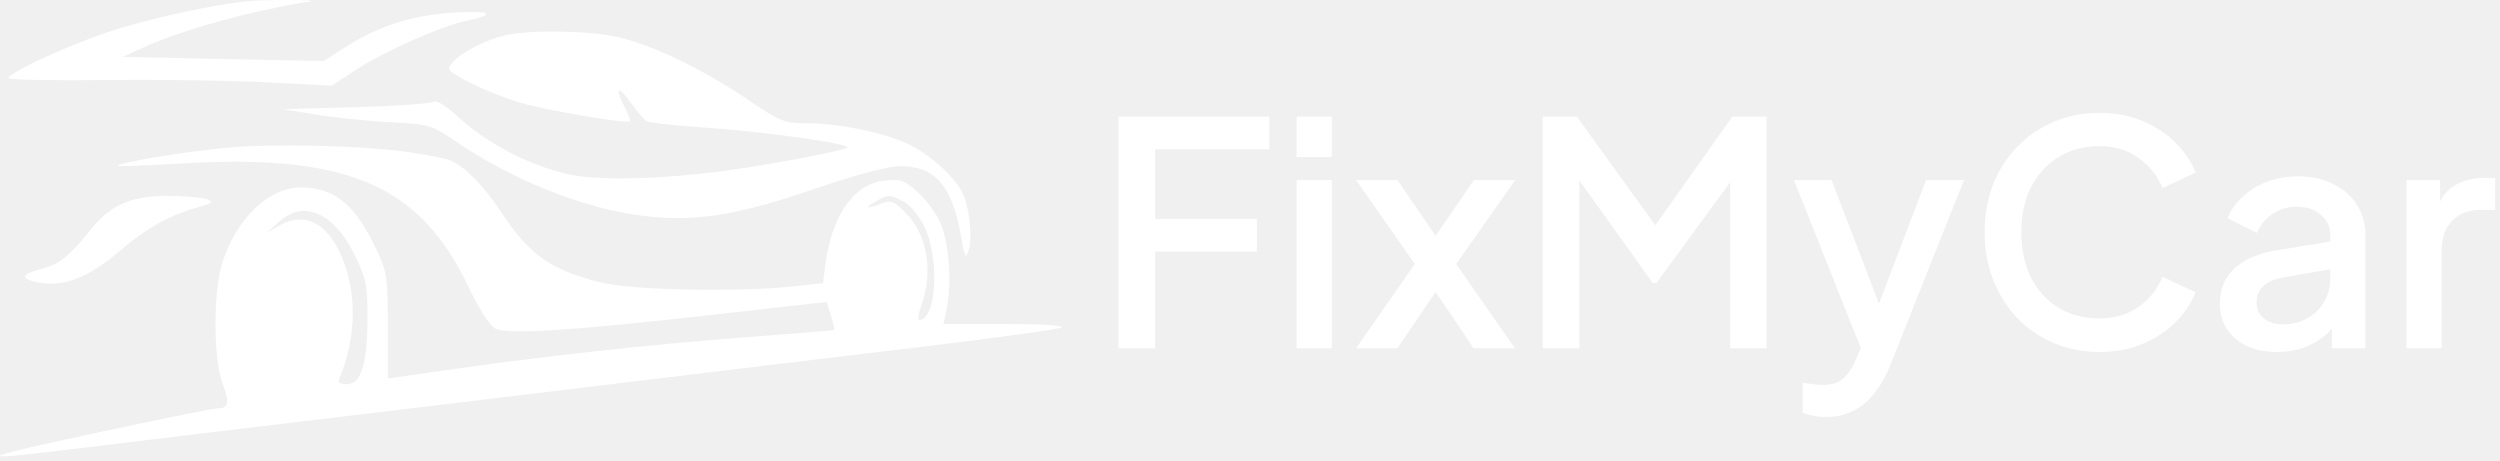
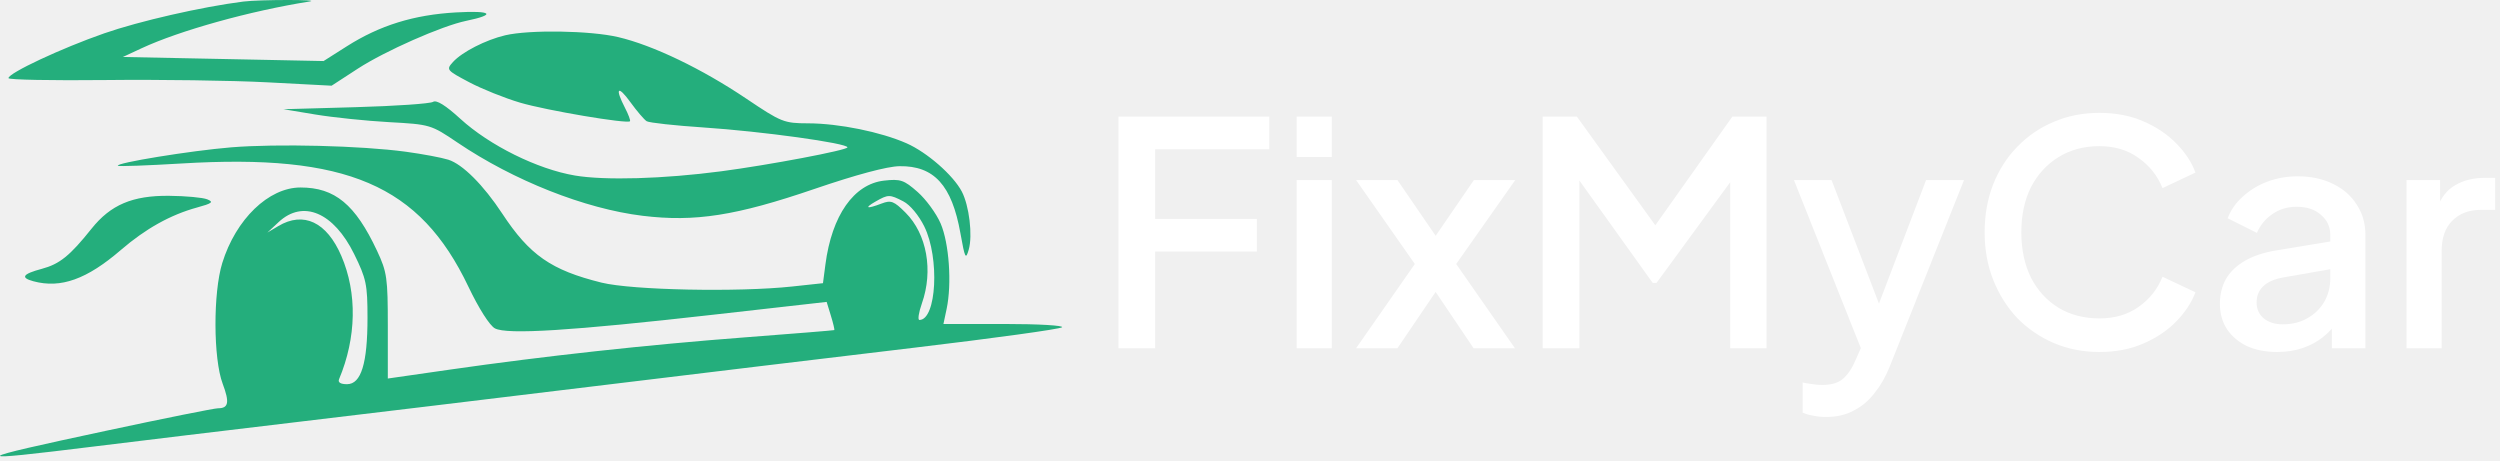
<svg xmlns="http://www.w3.org/2000/svg" width="201" height="37" viewBox="0 0 201 37" fill="none">
-   <path fill-rule="evenodd" clip-rule="evenodd" d="M24.887 0.121C20.121 0.875 14.437 2.458 11.378 3.883L9.879 4.581L17.948 4.744L26.016 4.908L27.881 3.724C30.538 2.038 33.266 1.191 36.667 0.998C39.555 0.834 39.949 1.166 37.474 1.678C35.53 2.08 30.948 4.103 28.76 5.526L26.662 6.89L21.498 6.619C18.658 6.47 12.812 6.387 8.507 6.435C4.202 6.482 0.68 6.414 0.68 6.284C0.681 5.872 4.949 3.874 8.377 2.681C11.205 1.697 16.21 0.553 19.561 0.126C20.848 -0.039 25.923 -0.043 24.887 0.121ZM49.708 2.984C52.506 3.643 56.428 5.527 59.992 7.924C62.827 9.83 63.029 9.911 64.976 9.916C67.447 9.923 70.813 10.606 72.888 11.521C74.54 12.251 76.635 14.081 77.329 15.401C77.923 16.532 78.211 18.925 77.889 20.058C77.646 20.914 77.581 20.785 77.215 18.738C76.527 14.89 75.097 13.32 72.319 13.362C71.33 13.377 68.855 14.039 65.497 15.186C59.181 17.346 55.879 17.862 51.667 17.35C47.032 16.786 41.306 14.521 36.776 11.459C34.65 10.022 34.59 10.004 31.289 9.821C29.454 9.72 26.791 9.444 25.371 9.209L22.789 8.781L28.598 8.617C31.794 8.527 34.593 8.335 34.82 8.189C35.093 8.014 35.83 8.472 37.008 9.548C39.357 11.695 43.214 13.604 46.229 14.113C48.637 14.519 53.336 14.383 57.968 13.774C61.857 13.262 68.135 12.072 68.135 11.848C68.135 11.511 61.24 10.558 56.573 10.249C54.252 10.095 52.191 9.869 51.993 9.746C51.794 9.623 51.206 8.935 50.685 8.216C49.667 6.81 49.418 7.064 50.246 8.665C50.526 9.205 50.707 9.693 50.65 9.749C50.416 9.974 43.938 8.879 41.831 8.258C40.588 7.892 38.734 7.148 37.71 6.605C35.897 5.644 35.863 5.601 36.419 4.986C37.146 4.182 39.052 3.207 40.615 2.838C42.57 2.378 47.469 2.456 49.708 2.984ZM32.633 12.2C33.964 12.381 35.498 12.668 36.041 12.839C37.188 13.197 38.868 14.876 40.38 17.172C42.579 20.513 44.315 21.72 48.364 22.723C50.81 23.329 59.349 23.503 63.681 23.036L66.167 22.768L66.364 21.261C66.878 17.325 68.647 14.796 71.079 14.522C72.4 14.374 72.673 14.466 73.772 15.431C74.445 16.022 75.28 17.163 75.627 17.968C76.31 19.551 76.538 22.81 76.109 24.837L75.852 26.048H80.772C83.478 26.048 85.554 26.168 85.386 26.314C85.217 26.461 79.851 27.202 73.46 27.961C67.07 28.721 55.378 30.128 47.479 31.089C39.58 32.05 28.832 33.344 23.596 33.965C18.359 34.586 11.151 35.455 7.579 35.896C-2.748 37.172 -2.628 37.021 8.596 34.62C13.207 33.634 17.225 32.827 17.525 32.826C18.38 32.825 18.469 32.359 17.9 30.843C17.146 28.831 17.129 23.54 17.87 21.147C18.96 17.624 21.601 15.074 24.16 15.074C26.921 15.074 28.565 16.434 30.313 20.162C31.115 21.875 31.18 22.328 31.18 26.224V30.434L36.183 29.715C43.751 28.627 52.021 27.723 59.905 27.122C63.81 26.825 67.037 26.563 67.076 26.54C67.114 26.518 66.992 25.998 66.804 25.386L66.463 24.273L57.374 25.3C45.9 26.598 40.759 26.92 39.791 26.401C39.369 26.176 38.492 24.795 37.657 23.044C33.754 14.858 27.887 12.341 14.578 13.145C11.837 13.31 9.542 13.393 9.478 13.328C9.254 13.105 15.326 12.116 18.565 11.848C22.264 11.543 29.042 11.712 32.633 12.2ZM16.657 16.024C17.197 16.241 17.065 16.348 15.855 16.68C13.711 17.267 11.71 18.382 9.717 20.099C6.985 22.453 4.891 23.205 2.698 22.617C1.615 22.327 1.811 22.029 3.356 21.616C4.795 21.231 5.618 20.567 7.36 18.386C8.898 16.462 10.657 15.716 13.59 15.743C14.922 15.755 16.302 15.882 16.657 16.024ZM70.394 16.204C69.444 16.747 69.677 16.822 70.886 16.362C71.64 16.076 71.873 16.166 72.811 17.103C74.52 18.812 75.049 21.76 74.12 24.393C73.862 25.126 73.772 25.725 73.919 25.725C75.297 25.725 75.559 20.74 74.315 18.212C73.874 17.317 73.17 16.471 72.636 16.195C71.524 15.62 71.415 15.62 70.394 16.204ZM22.403 17.855L21.498 18.698L22.374 18.177C24.409 16.968 26.271 17.849 27.445 20.578C28.729 23.562 28.663 27.14 27.261 30.486C27.152 30.746 27.379 30.889 27.901 30.889C29.036 30.889 29.55 29.216 29.547 25.536C29.546 22.869 29.448 22.405 28.475 20.428C26.823 17.072 24.363 16.029 22.403 17.855Z" fill="white" />
+   <path fill-rule="evenodd" clip-rule="evenodd" d="M24.887 0.121C20.121 0.875 14.437 2.458 11.378 3.883L9.879 4.581L17.948 4.744L26.016 4.908L27.881 3.724C30.538 2.038 33.266 1.191 36.667 0.998C39.555 0.834 39.949 1.166 37.474 1.678C35.53 2.08 30.948 4.103 28.76 5.526L26.662 6.89L21.498 6.619C18.658 6.47 12.812 6.387 8.507 6.435C4.202 6.482 0.68 6.414 0.68 6.284C0.681 5.872 4.949 3.874 8.377 2.681C11.205 1.697 16.21 0.553 19.561 0.126C20.848 -0.039 25.923 -0.043 24.887 0.121ZM49.708 2.984C52.506 3.643 56.428 5.527 59.992 7.924C62.827 9.83 63.029 9.911 64.976 9.916C67.447 9.923 70.813 10.606 72.888 11.521C74.54 12.251 76.635 14.081 77.329 15.401C77.923 16.532 78.211 18.925 77.889 20.058C77.646 20.914 77.581 20.785 77.215 18.738C76.527 14.89 75.097 13.32 72.319 13.362C71.33 13.377 68.855 14.039 65.497 15.186C59.181 17.346 55.879 17.862 51.667 17.35C47.032 16.786 41.306 14.521 36.776 11.459C34.65 10.022 34.59 10.004 31.289 9.821C29.454 9.72 26.791 9.444 25.371 9.209L22.789 8.781L28.598 8.617C31.794 8.527 34.593 8.335 34.82 8.189C35.093 8.014 35.83 8.472 37.008 9.548C39.357 11.695 43.214 13.604 46.229 14.113C48.637 14.519 53.336 14.383 57.968 13.774C61.857 13.262 68.135 12.072 68.135 11.848C68.135 11.511 61.24 10.558 56.573 10.249C54.252 10.095 52.191 9.869 51.993 9.746C51.794 9.623 51.206 8.935 50.685 8.216C49.667 6.81 49.418 7.064 50.246 8.665C50.526 9.205 50.707 9.693 50.65 9.749C50.416 9.974 43.938 8.879 41.831 8.258C40.588 7.892 38.734 7.148 37.71 6.605C35.897 5.644 35.863 5.601 36.419 4.986C37.146 4.182 39.052 3.207 40.615 2.838C42.57 2.378 47.469 2.456 49.708 2.984ZM32.633 12.2C33.964 12.381 35.498 12.668 36.041 12.839C37.188 13.197 38.868 14.876 40.38 17.172C42.579 20.513 44.315 21.72 48.364 22.723C50.81 23.329 59.349 23.503 63.681 23.036L66.167 22.768L66.364 21.261C66.878 17.325 68.647 14.796 71.079 14.522C72.4 14.374 72.673 14.466 73.772 15.431C74.445 16.022 75.28 17.163 75.627 17.968C76.31 19.551 76.538 22.81 76.109 24.837L75.852 26.048H80.772C83.478 26.048 85.554 26.168 85.386 26.314C85.217 26.461 79.851 27.202 73.46 27.961C67.07 28.721 55.378 30.128 47.479 31.089C39.58 32.05 28.832 33.344 23.596 33.965C18.359 34.586 11.151 35.455 7.579 35.896C-2.748 37.172 -2.628 37.021 8.596 34.62C13.207 33.634 17.225 32.827 17.525 32.826C18.38 32.825 18.469 32.359 17.9 30.843C17.146 28.831 17.129 23.54 17.87 21.147C18.96 17.624 21.601 15.074 24.16 15.074C26.921 15.074 28.565 16.434 30.313 20.162C31.115 21.875 31.18 22.328 31.18 26.224V30.434L36.183 29.715C43.751 28.627 52.021 27.723 59.905 27.122C63.81 26.825 67.037 26.563 67.076 26.54C67.114 26.518 66.992 25.998 66.804 25.386L66.463 24.273L57.374 25.3C45.9 26.598 40.759 26.92 39.791 26.401C39.369 26.176 38.492 24.795 37.657 23.044C33.754 14.858 27.887 12.341 14.578 13.145C11.837 13.31 9.542 13.393 9.478 13.328C9.254 13.105 15.326 12.116 18.565 11.848C22.264 11.543 29.042 11.712 32.633 12.2ZM16.657 16.024C17.197 16.241 17.065 16.348 15.855 16.68C13.711 17.267 11.71 18.382 9.717 20.099C6.985 22.453 4.891 23.205 2.698 22.617C1.615 22.327 1.811 22.029 3.356 21.616C4.795 21.231 5.618 20.567 7.36 18.386C8.898 16.462 10.657 15.716 13.59 15.743C14.922 15.755 16.302 15.882 16.657 16.024ZM70.394 16.204C69.444 16.747 69.677 16.822 70.886 16.362C71.64 16.076 71.873 16.166 72.811 17.103C74.52 18.812 75.049 21.76 74.12 24.393C73.862 25.126 73.772 25.725 73.919 25.725C75.297 25.725 75.559 20.74 74.315 18.212C73.874 17.317 73.17 16.471 72.636 16.195C71.524 15.62 71.415 15.62 70.394 16.204ZM22.403 17.855L21.498 18.698L22.374 18.177C24.409 16.968 26.271 17.849 27.445 20.578C28.729 23.562 28.663 27.14 27.261 30.486C27.152 30.746 27.379 30.889 27.901 30.889C29.036 30.889 29.55 29.216 29.547 25.536C29.546 22.869 29.448 22.405 28.475 20.428C26.823 17.072 24.363 16.029 22.403 17.855Z" fill="#24AE7C" />
  <path d="M89.925 28V9.375H102.05V12H92.875V17.6H101.05V20.225H92.875V28H89.925ZM104.25 28V14.475H107.075V28H104.25ZM104.25 12.625V9.375H107.075V12.625H104.25ZM109.028 28L113.753 21.225L109.028 14.475H112.353L116.228 20.125H114.628L118.503 14.475H121.828L117.078 21.225L121.803 28H118.478L114.653 22.325H116.203L112.353 28H109.028ZM124.031 28V9.375H126.781L133.781 19.075H132.406L139.281 9.375H142.031V28H139.106V12.85L140.206 13.15L133.181 22.75H132.881L126.006 13.15L126.981 12.85V28H124.031ZM146.807 33.525C146.474 33.525 146.14 33.492 145.807 33.425C145.49 33.375 145.199 33.292 144.932 33.175V30.75C145.132 30.8 145.374 30.842 145.657 30.875C145.94 30.925 146.215 30.95 146.482 30.95C147.265 30.95 147.84 30.775 148.207 30.425C148.59 30.092 148.932 29.567 149.232 28.85L150.132 26.8L150.082 29.175L144.232 14.475H147.257L151.582 25.75H150.557L154.857 14.475H157.907L151.932 29.475C151.615 30.275 151.215 30.975 150.732 31.575C150.265 32.192 149.707 32.667 149.057 33C148.424 33.35 147.674 33.525 146.807 33.525ZM168.79 28.3C167.474 28.3 166.249 28.058 165.115 27.575C163.999 27.092 163.024 26.425 162.19 25.575C161.374 24.708 160.732 23.692 160.265 22.525C159.799 21.358 159.565 20.075 159.565 18.675C159.565 17.292 159.79 16.017 160.24 14.85C160.707 13.667 161.357 12.65 162.19 11.8C163.024 10.933 163.999 10.267 165.115 9.8C166.232 9.317 167.457 9.075 168.79 9.075C170.107 9.075 171.282 9.3 172.315 9.75C173.365 10.2 174.249 10.792 174.965 11.525C175.682 12.242 176.199 13.025 176.515 13.875L173.865 15.125C173.465 14.125 172.824 13.317 171.94 12.7C171.074 12.067 170.024 11.75 168.79 11.75C167.557 11.75 166.465 12.042 165.515 12.625C164.565 13.208 163.824 14.017 163.29 15.05C162.774 16.083 162.515 17.292 162.515 18.675C162.515 20.058 162.774 21.275 163.29 22.325C163.824 23.358 164.565 24.167 165.515 24.75C166.465 25.317 167.557 25.6 168.79 25.6C170.024 25.6 171.074 25.292 171.94 24.675C172.824 24.058 173.465 23.25 173.865 22.25L176.515 23.5C176.199 24.333 175.682 25.117 174.965 25.85C174.249 26.583 173.365 27.175 172.315 27.625C171.282 28.075 170.107 28.3 168.79 28.3ZM183.08 28.3C182.163 28.3 181.355 28.142 180.655 27.825C179.972 27.492 179.438 27.042 179.055 26.475C178.672 25.892 178.48 25.208 178.48 24.425C178.48 23.692 178.638 23.033 178.955 22.45C179.288 21.867 179.797 21.375 180.48 20.975C181.163 20.575 182.022 20.292 183.055 20.125L187.755 19.35V21.575L183.605 22.3C182.855 22.433 182.305 22.675 181.955 23.025C181.605 23.358 181.43 23.792 181.43 24.325C181.43 24.842 181.622 25.267 182.005 25.6C182.405 25.917 182.913 26.075 183.53 26.075C184.297 26.075 184.963 25.908 185.53 25.575C186.113 25.242 186.563 24.8 186.88 24.25C187.197 23.683 187.355 23.058 187.355 22.375V18.9C187.355 18.233 187.105 17.692 186.605 17.275C186.122 16.842 185.472 16.625 184.655 16.625C183.905 16.625 183.247 16.825 182.68 17.225C182.13 17.608 181.722 18.108 181.455 18.725L179.105 17.55C179.355 16.883 179.763 16.3 180.33 15.8C180.897 15.283 181.555 14.883 182.305 14.6C183.072 14.317 183.88 14.175 184.73 14.175C185.797 14.175 186.738 14.375 187.555 14.775C188.388 15.175 189.03 15.733 189.48 16.45C189.947 17.15 190.18 17.967 190.18 18.9V28H187.48V25.55L188.055 25.625C187.738 26.175 187.33 26.65 186.83 27.05C186.347 27.45 185.788 27.758 185.155 27.975C184.538 28.192 183.847 28.3 183.08 28.3ZM193.483 28V14.475H196.183V17.2L195.933 16.8C196.233 15.917 196.716 15.283 197.383 14.9C198.05 14.5 198.85 14.3 199.783 14.3H200.608V16.875H199.433C198.5 16.875 197.741 17.167 197.158 17.75C196.591 18.317 196.308 19.133 196.308 20.2V28H193.483Z" fill="white" />
</svg>
